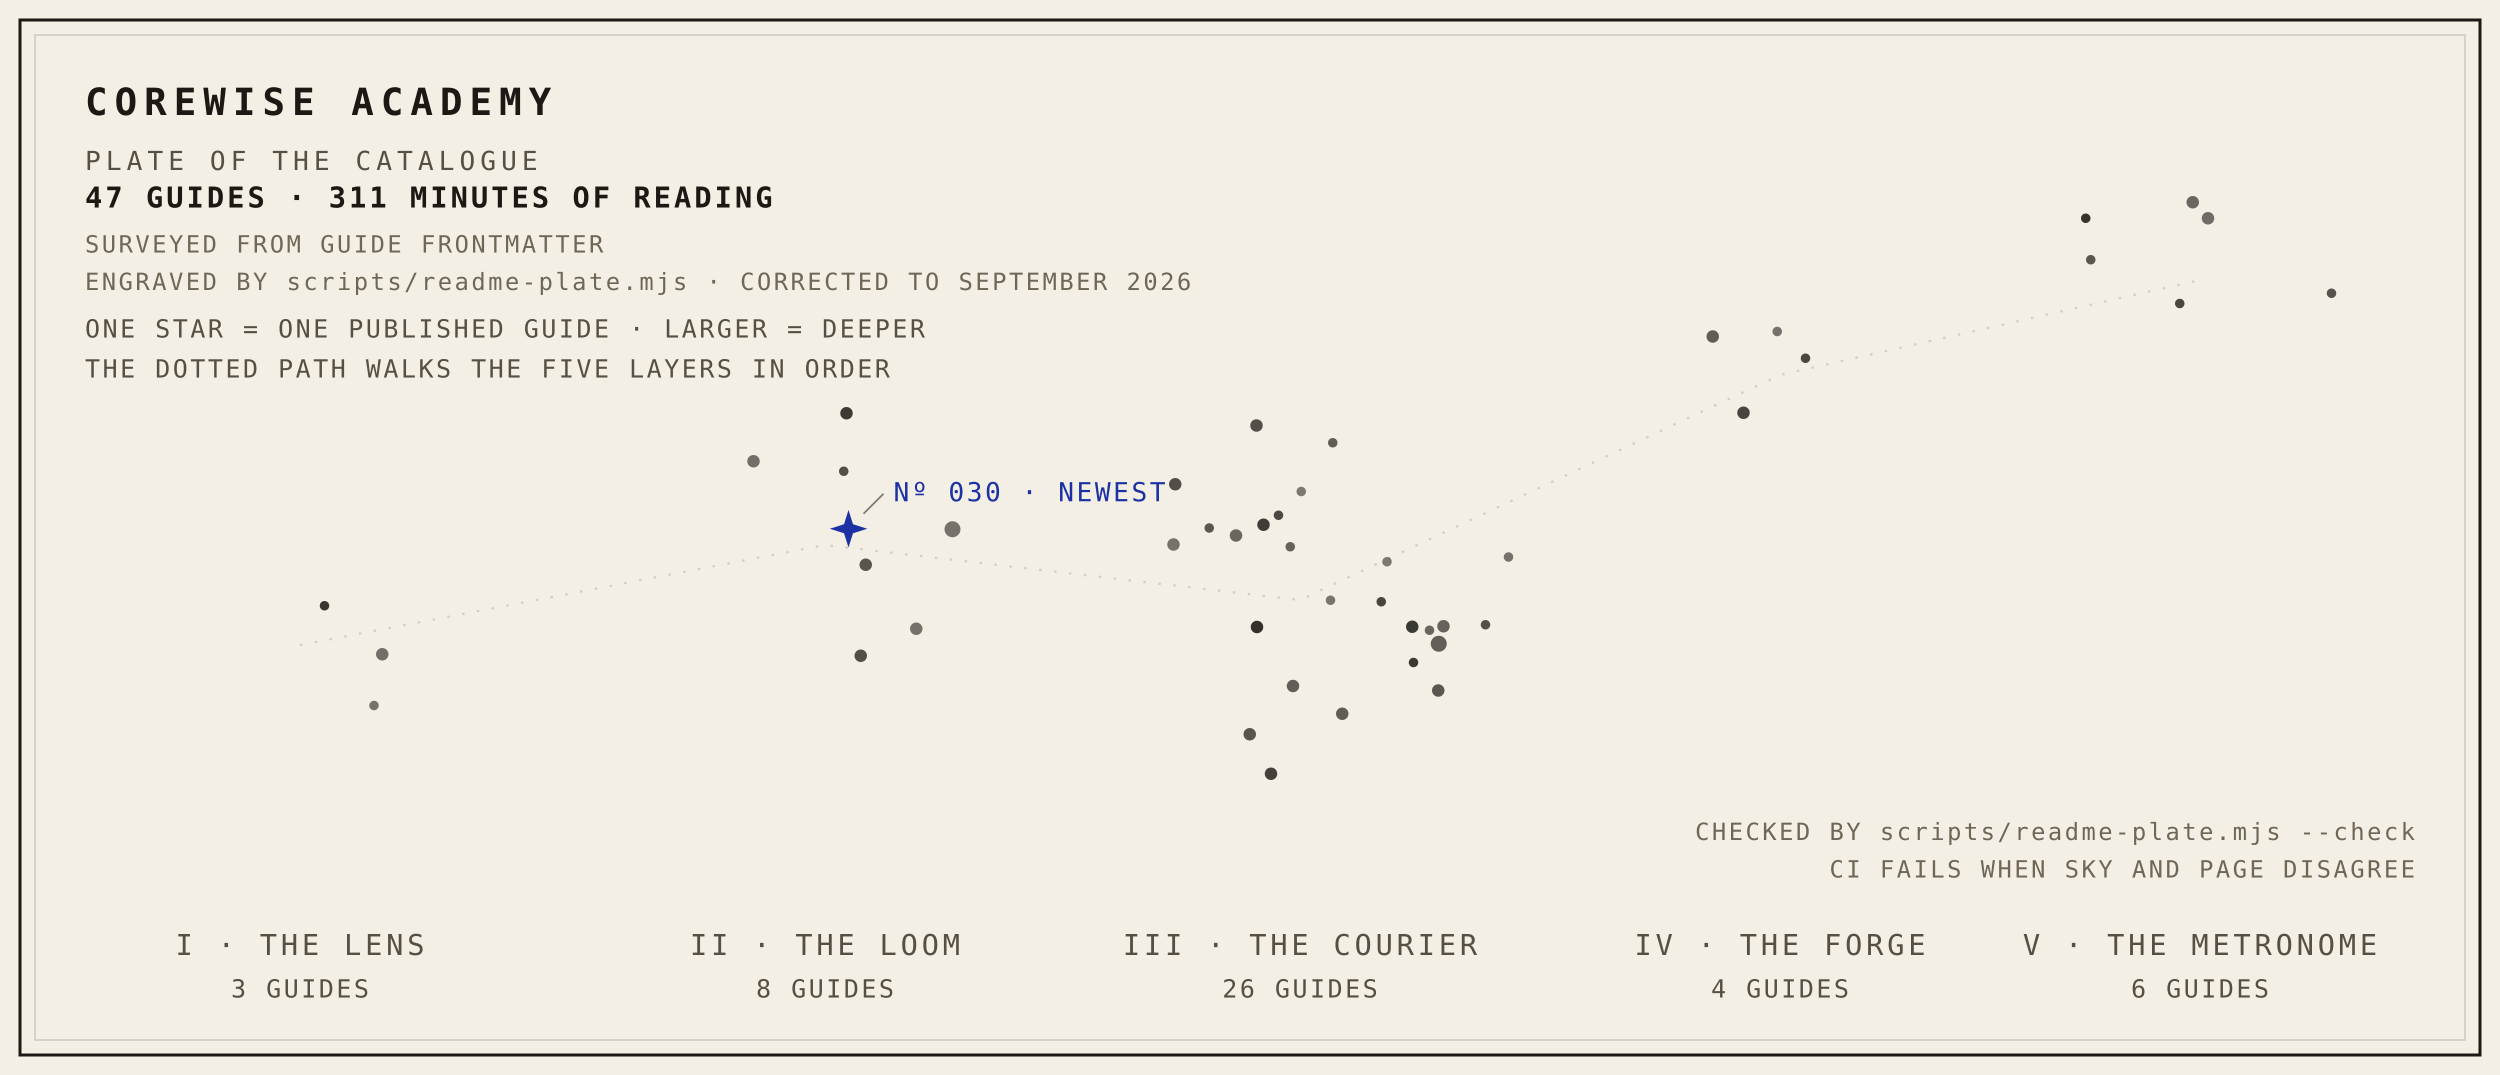
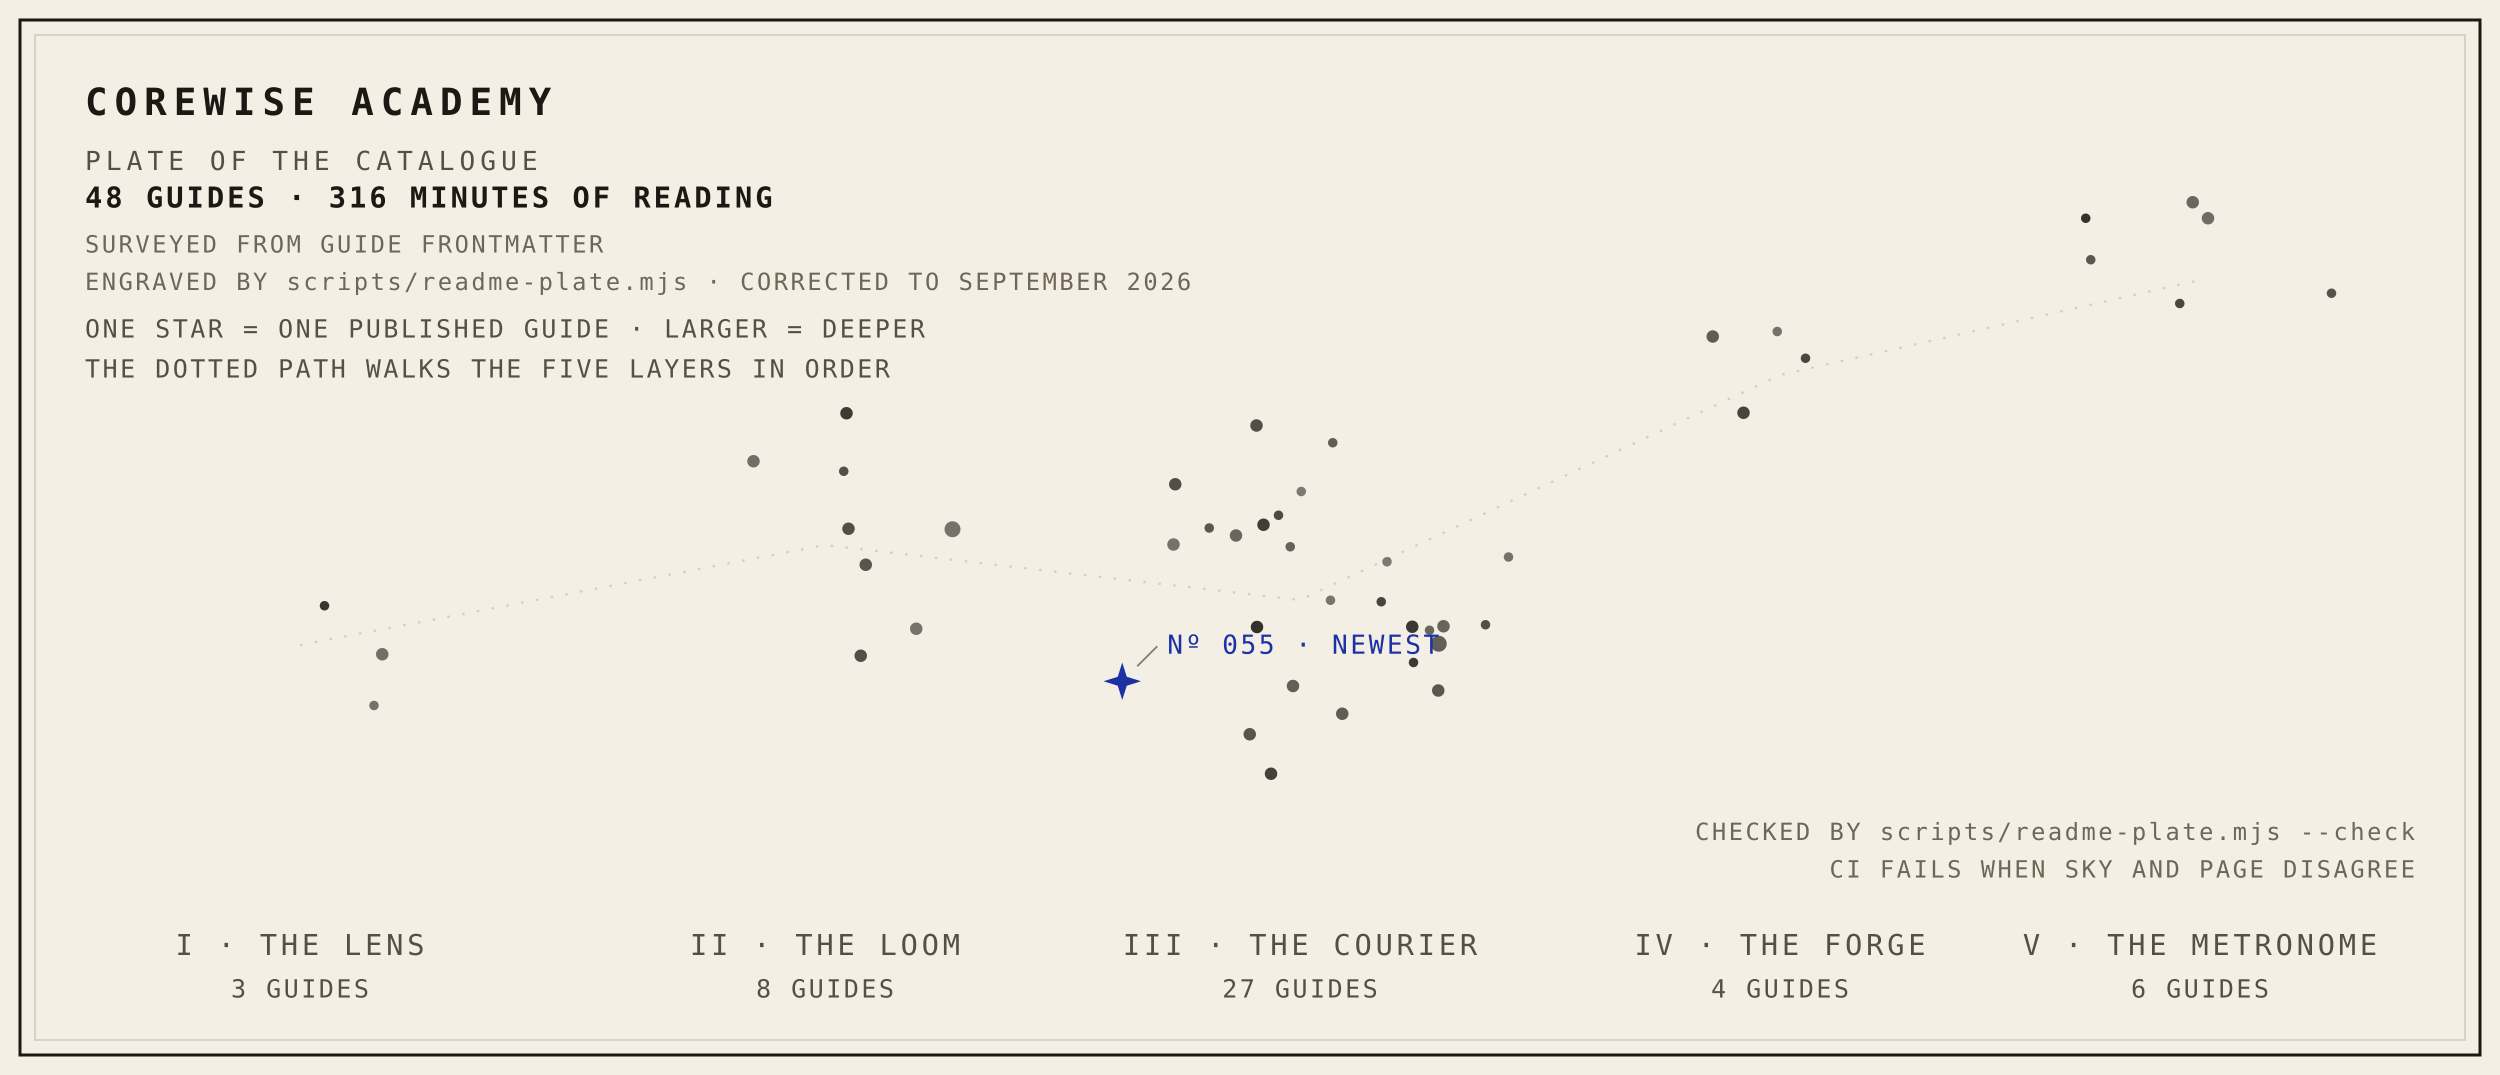
- <svg xmlns="http://www.w3.org/2000/svg" viewBox="0 0 1000 430" role="img" aria-label="Chart of the CoreWise Academy catalogue: 47 published guides as stars in five constellations, one per curriculum layer.">
+ <svg xmlns="http://www.w3.org/2000/svg" viewBox="0 0 1000 430" role="img" aria-label="Chart of the CoreWise Academy catalogue: 48 published guides as stars in five constellations, one per curriculum layer.">
  <g font-family="ui-monospace, 'IBM Plex Mono', SFMono-Regular, Menlo, monospace">
    <rect x="0" y="0" width="1000" height="430" fill="#f3efe4" />
    <rect x="8" y="8" width="984" height="414" fill="none" stroke="#1c1914" stroke-width="1.2" />
    <rect x="14" y="14" width="972" height="402" fill="none" stroke="#1c1914" stroke-opacity="0.16" stroke-width="0.7" />
    <path d="M 120 258 L 330 218 L 520 240 L 712 150 L 880 112" fill="none" stroke="#1c1914" stroke-opacity="0.16" stroke-width="0.9" stroke-dasharray="1 5" />
    <circle cx="129.8" cy="242.3" r="1.9" fill="#1c1914" fill-opacity="0.86" />
    <circle cx="149.6" cy="282.2" r="1.9" fill="#1c1914" fill-opacity="0.58" />
    <circle cx="152.9" cy="261.7" r="2.5" fill="#1c1914" fill-opacity="0.6" />
    <text x="120" y="382" text-anchor="middle" font-size="11.5" letter-spacing="1.5" fill="#574f43">I · THE LENS</text>
    <text x="120" y="399" text-anchor="middle" font-size="10" letter-spacing="1" fill="#574f43">3 GUIDES</text>
    <circle cx="337.5" cy="188.5" r="1.9" fill="#1c1914" fill-opacity="0.75" />
    <circle cx="381" cy="211.7" r="3.2" fill="#1c1914" fill-opacity="0.58" />
    <circle cx="301.4" cy="184.5" r="2.5" fill="#1c1914" fill-opacity="0.6" />
    <circle cx="338.6" cy="165.3" r="2.5" fill="#1c1914" fill-opacity="0.84" />
    <circle cx="344.3" cy="262.3" r="2.5" fill="#1c1914" fill-opacity="0.75" />
    <circle cx="366.5" cy="251.5" r="2.5" fill="#1c1914" fill-opacity="0.58" />
    <circle cx="346.3" cy="225.9" r="2.5" fill="#1c1914" fill-opacity="0.72" />
-     <path d="M12 0 L14.88 9.12 L24 12 L14.88 14.88 L12 24 L9.12 14.88 L0 12 L9.12 9.12 Z" transform="translate(331.90 204.00) scale(0.625)" fill="#1c31a4" />
+     <circle cx="339.4" cy="211.5" r="2.5" fill="#1c1914" fill-opacity="0.75" />
    <text x="330" y="382" text-anchor="middle" font-size="11.5" letter-spacing="1.5" fill="#574f43">II · THE LOOM</text>
    <text x="330" y="399" text-anchor="middle" font-size="10" letter-spacing="1" fill="#574f43">8 GUIDES</text>
    <circle cx="575.3" cy="276.2" r="2.5" fill="#1c1914" fill-opacity="0.71" />
    <circle cx="469.4" cy="217.8" r="2.5" fill="#1c1914" fill-opacity="0.58" />
    <circle cx="564.9" cy="250.7" r="2.5" fill="#1c1914" fill-opacity="0.85" />
    <circle cx="516.1" cy="218.7" r="1.9" fill="#1c1914" fill-opacity="0.66" />
+     <path d="M12 0 L14.88 9.12 L24 12 L14.88 14.88 L12 24 L9.12 14.88 L0 12 L9.12 9.12 Z" transform="translate(441.40 265.00) scale(0.625)" fill="#1c31a4" />
    <circle cx="536.9" cy="285.5" r="2.5" fill="#1c1914" fill-opacity="0.68" />
    <circle cx="552.5" cy="240.7" r="1.9" fill="#1c1914" fill-opacity="0.79" />
    <circle cx="505.4" cy="209.9" r="2.5" fill="#1c1914" fill-opacity="0.83" />
    <circle cx="517.2" cy="274.4" r="2.5" fill="#1c1914" fill-opacity="0.67" />
    <circle cx="483.7" cy="211.2" r="1.9" fill="#1c1914" fill-opacity="0.71" />
    <circle cx="533.1" cy="177.1" r="1.9" fill="#1c1914" fill-opacity="0.68" />
    <circle cx="571.8" cy="252.1" r="1.9" fill="#1c1914" fill-opacity="0.64" />
    <circle cx="494.4" cy="214.2" r="2.5" fill="#1c1914" fill-opacity="0.64" />
    <circle cx="520.5" cy="196.6" r="1.9" fill="#1c1914" fill-opacity="0.55" />
    <circle cx="575.5" cy="257.5" r="3.2" fill="#1c1914" fill-opacity="0.67" />
    <circle cx="532.2" cy="240.1" r="1.9" fill="#1c1914" fill-opacity="0.57" />
    <circle cx="470.1" cy="193.7" r="2.5" fill="#1c1914" fill-opacity="0.75" />
    <circle cx="502.6" cy="170.2" r="2.5" fill="#1c1914" fill-opacity="0.75" />
    <circle cx="499.9" cy="293.7" r="2.5" fill="#1c1914" fill-opacity="0.72" />
    <circle cx="508.4" cy="309.5" r="2.5" fill="#1c1914" fill-opacity="0.81" />
    <circle cx="511.4" cy="206.1" r="1.9" fill="#1c1914" fill-opacity="0.77" />
    <circle cx="603.4" cy="222.8" r="1.9" fill="#1c1914" fill-opacity="0.58" />
    <circle cx="502.8" cy="250.8" r="2.5" fill="#1c1914" fill-opacity="0.89" />
    <circle cx="577.4" cy="250.5" r="2.5" fill="#1c1914" fill-opacity="0.65" />
    <circle cx="565.4" cy="265" r="1.9" fill="#1c1914" fill-opacity="0.85" />
    <circle cx="594.2" cy="249.9" r="1.9" fill="#1c1914" fill-opacity="0.74" />
    <circle cx="554.8" cy="224.7" r="1.9" fill="#1c1914" fill-opacity="0.55" />
    <text x="520" y="382" text-anchor="middle" font-size="11.5" letter-spacing="1.5" fill="#574f43">III · THE COURIER</text>
-     <text x="520" y="399" text-anchor="middle" font-size="10" letter-spacing="1" fill="#574f43">26 GUIDES</text>
+     <text x="520" y="399" text-anchor="middle" font-size="10" letter-spacing="1" fill="#574f43">27 GUIDES</text>
    <circle cx="710.9" cy="132.6" r="1.9" fill="#1c1914" fill-opacity="0.58" />
    <circle cx="722.2" cy="143.3" r="1.9" fill="#1c1914" fill-opacity="0.78" />
    <circle cx="697.4" cy="165.1" r="2.5" fill="#1c1914" fill-opacity="0.79" />
    <circle cx="685.1" cy="134.6" r="2.5" fill="#1c1914" fill-opacity="0.68" />
    <text x="712" y="382" text-anchor="middle" font-size="11.5" letter-spacing="1.5" fill="#574f43">IV · THE FORGE</text>
    <text x="712" y="399" text-anchor="middle" font-size="10" letter-spacing="1" fill="#574f43">4 GUIDES</text>
    <circle cx="871.9" cy="121.4" r="1.9" fill="#1c1914" fill-opacity="0.78" />
    <circle cx="883.2" cy="87.3" r="2.5" fill="#1c1914" fill-opacity="0.61" />
    <circle cx="836.3" cy="103.9" r="1.9" fill="#1c1914" fill-opacity="0.71" />
    <circle cx="877.1" cy="80.9" r="2.5" fill="#1c1914" fill-opacity="0.63" />
    <circle cx="932.6" cy="117.3" r="1.9" fill="#1c1914" fill-opacity="0.73" />
    <circle cx="834.3" cy="87.3" r="1.9" fill="#1c1914" fill-opacity="0.88" />
    <text x="880" y="382" text-anchor="middle" font-size="11.5" letter-spacing="1.5" fill="#574f43">V · THE METRONOME</text>
    <text x="880" y="399" text-anchor="middle" font-size="10" letter-spacing="1" fill="#574f43">6 GUIDES</text>
-     <path d="M 345.4 205.5 L 353.4 197.5" stroke="#1c1914" stroke-opacity="0.55" stroke-width="0.7" fill="none" />
-     <text x="357.4" y="200.5" font-size="10.5" letter-spacing="1" fill="#1c31a4">Nº 030 · NEWEST</text>
+     <path d="M 454.9 266.5 L 462.9 258.5" stroke="#1c1914" stroke-opacity="0.55" stroke-width="0.7" fill="none" />
+     <text x="466.9" y="261.5" font-size="10.5" letter-spacing="1" fill="#1c31a4">Nº 055 · NEWEST</text>
    <text x="34" y="46" font-size="15" letter-spacing="2.8" fill="#1c1914" font-weight="600">COREWISE ACADEMY</text>
    <text x="34" y="68" font-size="10.5" letter-spacing="2" fill="#574f43" font-weight="400">PLATE OF THE CATALOGUE</text>
-     <text x="34" y="83" font-size="11.5" letter-spacing="1.2" fill="#1c1914" font-weight="600">47 GUIDES · 311 MINUTES OF READING</text>
+     <text x="34" y="83" font-size="11.5" letter-spacing="1.2" fill="#1c1914" font-weight="600">48 GUIDES · 316 MINUTES OF READING</text>
    <text x="34" y="101" font-size="9.5" letter-spacing="1" fill="#6f6656" font-weight="400">SURVEYED FROM GUIDE FRONTMATTER</text>
    <text x="34" y="116" font-size="9.5" letter-spacing="1" fill="#6f6656" font-weight="400">ENGRAVED BY scripts/readme-plate.mjs · CORRECTED TO SEPTEMBER 2026</text>
    <text x="34" y="135" font-size="10" letter-spacing="1" fill="#574f43">ONE STAR = ONE PUBLISHED GUIDE · LARGER = DEEPER</text>
    <text x="34" y="151" font-size="10" letter-spacing="1" fill="#574f43">THE DOTTED PATH WALKS THE FIVE LAYERS IN ORDER</text>
    <text x="966" y="336" text-anchor="end" font-size="9.5" letter-spacing="1" fill="#6f6656">CHECKED BY scripts/readme-plate.mjs --check</text>
    <text x="966" y="351" text-anchor="end" font-size="9.5" letter-spacing="1" fill="#6f6656">CI FAILS WHEN SKY AND PAGE DISAGREE</text>
  </g>
</svg>
